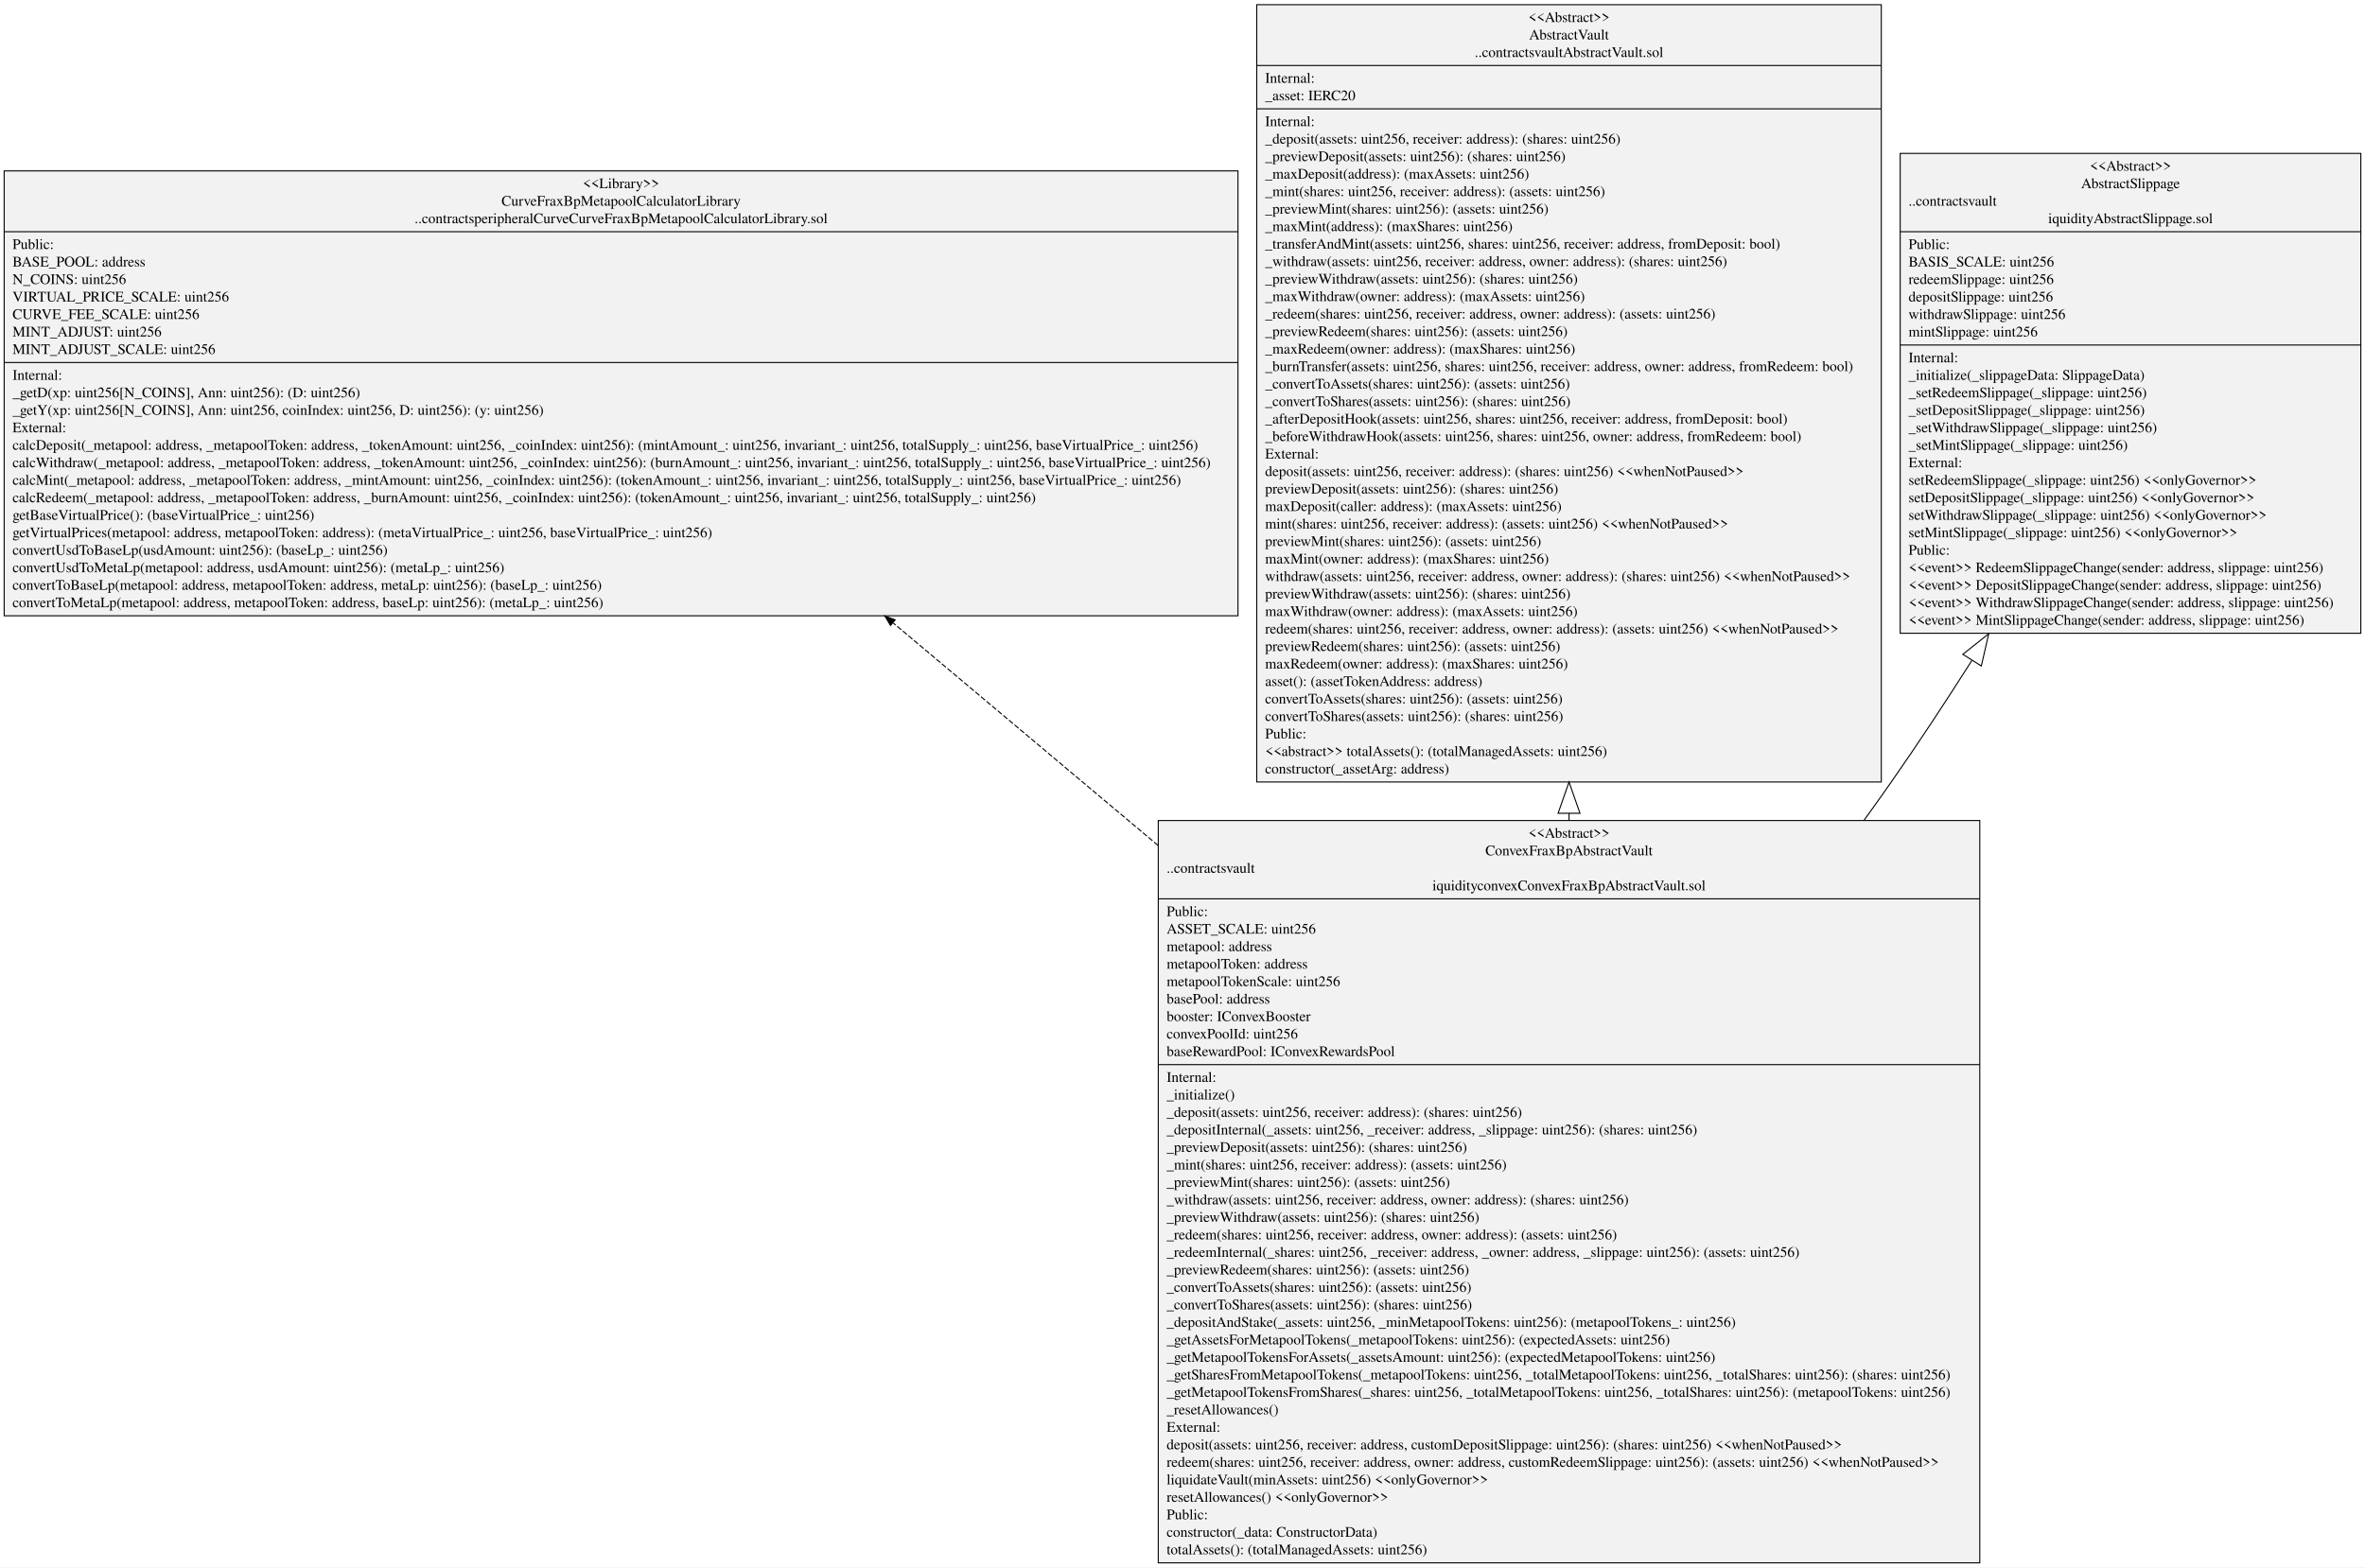
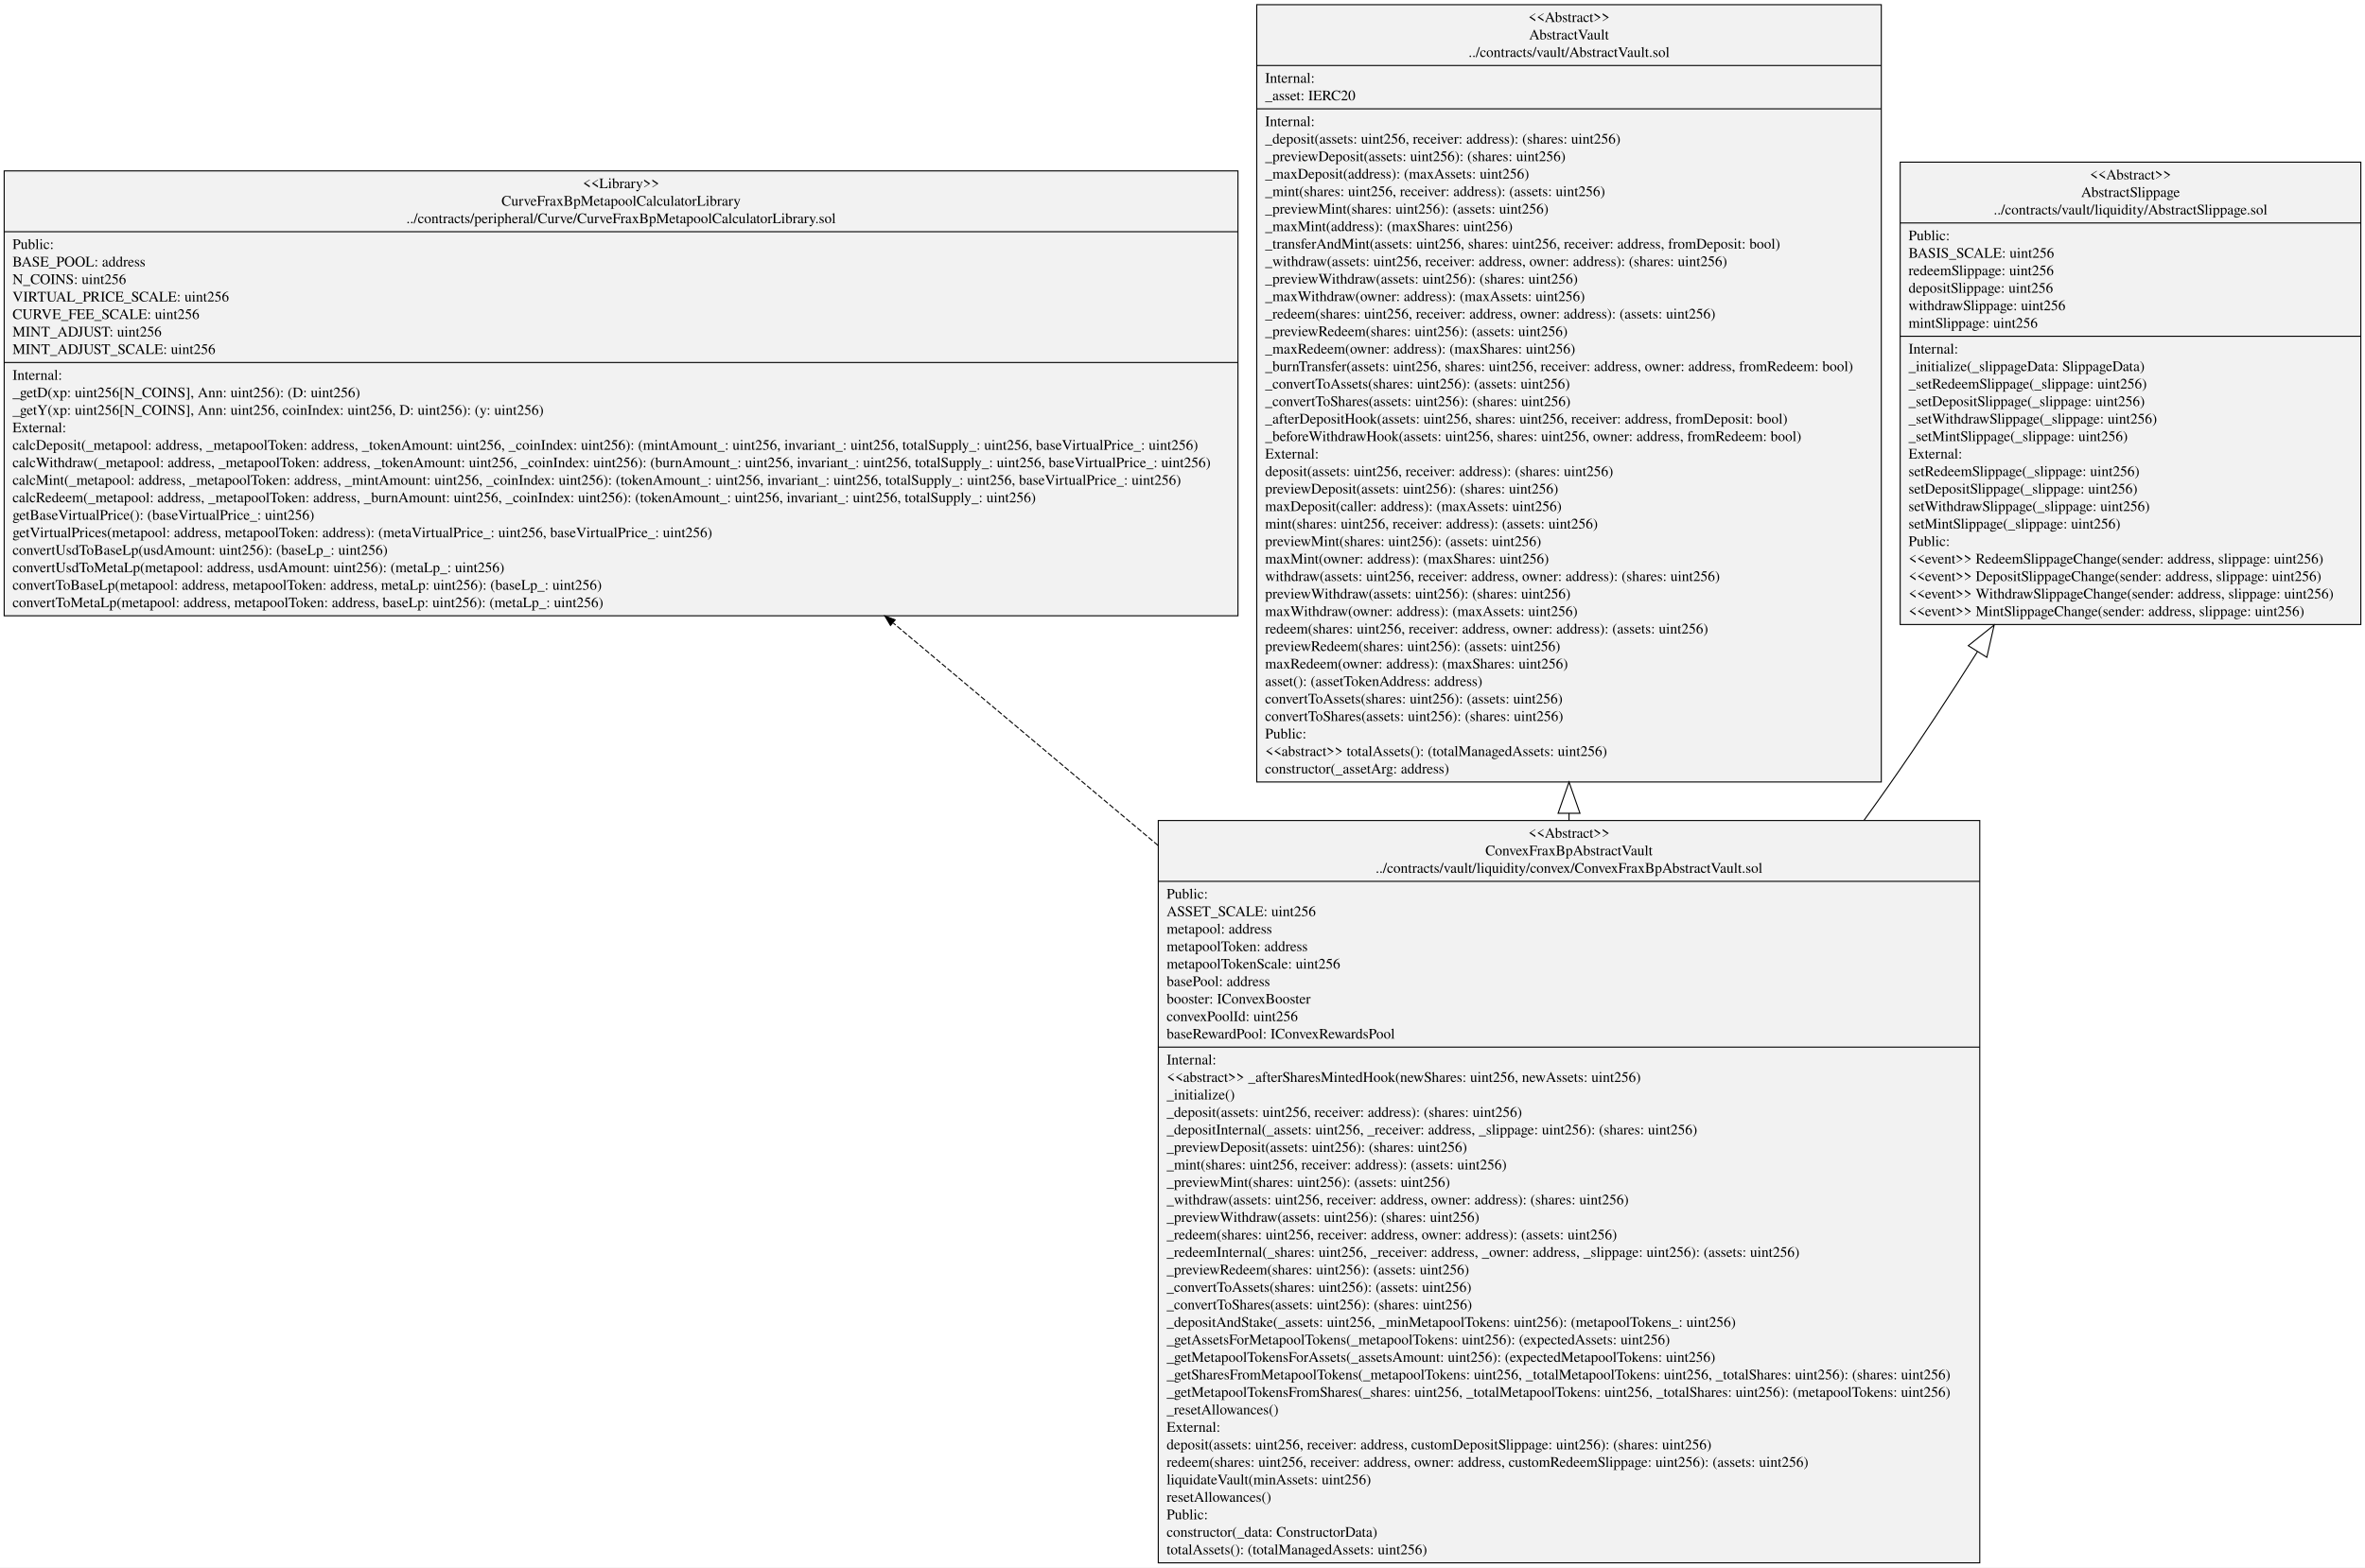
<svg xmlns="http://www.w3.org/2000/svg" width="2270pt" height="1505pt" viewBox="0.00 0.00 2270.31 1505.20">
  <g id="graph0" class="graph" transform="scale(1 1) rotate(0) translate(4 1501.2)">
    <polygon fill="white" stroke="transparent" points="-4,4 -4,-1501.2 2266.31,-1501.2 2266.31,4 -4,4" />
    <g id="node1" class="node">
      <polygon fill="#f2f2f2" stroke="black" points="0,-909.9 0,-1337.1 1184.41,-1337.1 1184.41,-909.9 0,-909.9" />
      <text text-anchor="middle" x="592.21" y="-1320.5" font-family="Times,serif" font-size="14.00">&lt;&lt;Library&gt;&gt;</text>
      <text text-anchor="middle" x="592.21" y="-1303.7" font-family="Times,serif" font-size="14.00">CurveFraxBpMetapoolCalculatorLibrary</text>
-       <text text-anchor="middle" x="592.21" y="-1286.9" font-family="Times,serif" font-size="14.00">..contractsperipheralCurveCurveFraxBpMetapoolCalculatorLibrary.sol</text>
+       <text text-anchor="middle" x="592.21" y="-1286.9" font-family="Times,serif" font-size="14.00">../contracts/peripheral/Curve/CurveFraxBpMetapoolCalculatorLibrary.sol</text>
      <polyline fill="none" stroke="black" points="0,-1278.7 1184.41,-1278.7 " />
      <text text-anchor="start" x="8" y="-1262.1" font-family="Times,serif" font-size="14.00">Public:</text>
      <text text-anchor="start" x="8" y="-1245.3" font-family="Times,serif" font-size="14.00">   BASE_POOL: address</text>
      <text text-anchor="start" x="8" y="-1228.5" font-family="Times,serif" font-size="14.00">   N_COINS: uint256</text>
      <text text-anchor="start" x="8" y="-1211.7" font-family="Times,serif" font-size="14.00">   VIRTUAL_PRICE_SCALE: uint256</text>
      <text text-anchor="start" x="8" y="-1194.9" font-family="Times,serif" font-size="14.00">   CURVE_FEE_SCALE: uint256</text>
      <text text-anchor="start" x="8" y="-1178.1" font-family="Times,serif" font-size="14.00">   MINT_ADJUST: uint256</text>
      <text text-anchor="start" x="8" y="-1161.3" font-family="Times,serif" font-size="14.00">   MINT_ADJUST_SCALE: uint256</text>
      <polyline fill="none" stroke="black" points="0,-1153.1 1184.41,-1153.1 " />
      <text text-anchor="start" x="8" y="-1136.5" font-family="Times,serif" font-size="14.00">Internal:</text>
      <text text-anchor="start" x="8" y="-1119.7" font-family="Times,serif" font-size="14.00">    _getD(xp: uint256[N_COINS], Ann: uint256): (D: uint256)</text>
      <text text-anchor="start" x="8" y="-1102.9" font-family="Times,serif" font-size="14.00">    _getY(xp: uint256[N_COINS], Ann: uint256, coinIndex: uint256, D: uint256): (y: uint256)</text>
      <text text-anchor="start" x="8" y="-1086.1" font-family="Times,serif" font-size="14.00">External:</text>
      <text text-anchor="start" x="8" y="-1069.3" font-family="Times,serif" font-size="14.00">    calcDeposit(_metapool: address, _metapoolToken: address, _tokenAmount: uint256, _coinIndex: uint256): (mintAmount_: uint256, invariant_: uint256, totalSupply_: uint256, baseVirtualPrice_: uint256)</text>
      <text text-anchor="start" x="8" y="-1052.5" font-family="Times,serif" font-size="14.00">    calcWithdraw(_metapool: address, _metapoolToken: address, _tokenAmount: uint256, _coinIndex: uint256): (burnAmount_: uint256, invariant_: uint256, totalSupply_: uint256, baseVirtualPrice_: uint256)</text>
      <text text-anchor="start" x="8" y="-1035.7" font-family="Times,serif" font-size="14.00">    calcMint(_metapool: address, _metapoolToken: address, _mintAmount: uint256, _coinIndex: uint256): (tokenAmount_: uint256, invariant_: uint256, totalSupply_: uint256, baseVirtualPrice_: uint256)</text>
      <text text-anchor="start" x="8" y="-1018.9" font-family="Times,serif" font-size="14.00">    calcRedeem(_metapool: address, _metapoolToken: address, _burnAmount: uint256, _coinIndex: uint256): (tokenAmount_: uint256, invariant_: uint256, totalSupply_: uint256)</text>
      <text text-anchor="start" x="8" y="-1002.1" font-family="Times,serif" font-size="14.00">    getBaseVirtualPrice(): (baseVirtualPrice_: uint256)</text>
      <text text-anchor="start" x="8" y="-985.3" font-family="Times,serif" font-size="14.00">    getVirtualPrices(metapool: address, metapoolToken: address): (metaVirtualPrice_: uint256, baseVirtualPrice_: uint256)</text>
      <text text-anchor="start" x="8" y="-968.5" font-family="Times,serif" font-size="14.00">    convertUsdToBaseLp(usdAmount: uint256): (baseLp_: uint256)</text>
      <text text-anchor="start" x="8" y="-951.7" font-family="Times,serif" font-size="14.00">    convertUsdToMetaLp(metapool: address, usdAmount: uint256): (metaLp_: uint256)</text>
      <text text-anchor="start" x="8" y="-934.9" font-family="Times,serif" font-size="14.00">    convertToBaseLp(metapool: address, metapoolToken: address, metaLp: uint256): (baseLp_: uint256)</text>
      <text text-anchor="start" x="8" y="-918.1" font-family="Times,serif" font-size="14.00">    convertToMetaLp(metapool: address, metapoolToken: address, baseLp: uint256): (metaLp_: uint256)</text>
    </g>
    <g id="node2" class="node">
      <polygon fill="#f2f2f2" stroke="black" points="1202.43,-750.3 1202.43,-1496.7 1801.98,-1496.7 1801.98,-750.3 1202.43,-750.3" />
      <text text-anchor="middle" x="1502.21" y="-1480.1" font-family="Times,serif" font-size="14.00">&lt;&lt;Abstract&gt;&gt;</text>
      <text text-anchor="middle" x="1502.21" y="-1463.3" font-family="Times,serif" font-size="14.00">AbstractVault</text>
-       <text text-anchor="middle" x="1502.21" y="-1446.5" font-family="Times,serif" font-size="14.00">..contractsvaultAbstractVault.sol</text>
+       <text text-anchor="middle" x="1502.21" y="-1446.5" font-family="Times,serif" font-size="14.00">../contracts/vault/AbstractVault.sol</text>
      <polyline fill="none" stroke="black" points="1202.43,-1438.3 1801.98,-1438.3 " />
      <text text-anchor="start" x="1210.43" y="-1421.7" font-family="Times,serif" font-size="14.00">Internal:</text>
      <text text-anchor="start" x="1210.43" y="-1404.9" font-family="Times,serif" font-size="14.00">   _asset: IERC20</text>
      <polyline fill="none" stroke="black" points="1202.43,-1396.7 1801.98,-1396.7 " />
      <text text-anchor="start" x="1210.43" y="-1380.1" font-family="Times,serif" font-size="14.00">Internal:</text>
      <text text-anchor="start" x="1210.43" y="-1363.3" font-family="Times,serif" font-size="14.00">    _deposit(assets: uint256, receiver: address): (shares: uint256)</text>
      <text text-anchor="start" x="1210.43" y="-1346.5" font-family="Times,serif" font-size="14.00">    _previewDeposit(assets: uint256): (shares: uint256)</text>
      <text text-anchor="start" x="1210.43" y="-1329.7" font-family="Times,serif" font-size="14.00">    _maxDeposit(address): (maxAssets: uint256)</text>
      <text text-anchor="start" x="1210.43" y="-1312.9" font-family="Times,serif" font-size="14.00">    _mint(shares: uint256, receiver: address): (assets: uint256)</text>
      <text text-anchor="start" x="1210.43" y="-1296.1" font-family="Times,serif" font-size="14.00">    _previewMint(shares: uint256): (assets: uint256)</text>
      <text text-anchor="start" x="1210.43" y="-1279.3" font-family="Times,serif" font-size="14.00">    _maxMint(address): (maxShares: uint256)</text>
      <text text-anchor="start" x="1210.43" y="-1262.5" font-family="Times,serif" font-size="14.00">    _transferAndMint(assets: uint256, shares: uint256, receiver: address, fromDeposit: bool)</text>
      <text text-anchor="start" x="1210.43" y="-1245.7" font-family="Times,serif" font-size="14.00">    _withdraw(assets: uint256, receiver: address, owner: address): (shares: uint256)</text>
      <text text-anchor="start" x="1210.43" y="-1228.9" font-family="Times,serif" font-size="14.00">    _previewWithdraw(assets: uint256): (shares: uint256)</text>
      <text text-anchor="start" x="1210.43" y="-1212.1" font-family="Times,serif" font-size="14.00">    _maxWithdraw(owner: address): (maxAssets: uint256)</text>
      <text text-anchor="start" x="1210.43" y="-1195.3" font-family="Times,serif" font-size="14.00">    _redeem(shares: uint256, receiver: address, owner: address): (assets: uint256)</text>
      <text text-anchor="start" x="1210.43" y="-1178.5" font-family="Times,serif" font-size="14.00">    _previewRedeem(shares: uint256): (assets: uint256)</text>
      <text text-anchor="start" x="1210.43" y="-1161.7" font-family="Times,serif" font-size="14.00">    _maxRedeem(owner: address): (maxShares: uint256)</text>
      <text text-anchor="start" x="1210.43" y="-1144.9" font-family="Times,serif" font-size="14.00">    _burnTransfer(assets: uint256, shares: uint256, receiver: address, owner: address, fromRedeem: bool)</text>
      <text text-anchor="start" x="1210.43" y="-1128.1" font-family="Times,serif" font-size="14.00">    _convertToAssets(shares: uint256): (assets: uint256)</text>
      <text text-anchor="start" x="1210.43" y="-1111.3" font-family="Times,serif" font-size="14.00">    _convertToShares(assets: uint256): (shares: uint256)</text>
      <text text-anchor="start" x="1210.43" y="-1094.5" font-family="Times,serif" font-size="14.00">    _afterDepositHook(assets: uint256, shares: uint256, receiver: address, fromDeposit: bool)</text>
      <text text-anchor="start" x="1210.43" y="-1077.7" font-family="Times,serif" font-size="14.00">    _beforeWithdrawHook(assets: uint256, shares: uint256, owner: address, fromRedeem: bool)</text>
      <text text-anchor="start" x="1210.43" y="-1060.9" font-family="Times,serif" font-size="14.00">External:</text>
-       <text text-anchor="start" x="1210.43" y="-1044.1" font-family="Times,serif" font-size="14.00">    deposit(assets: uint256, receiver: address): (shares: uint256) &lt;&lt;whenNotPaused&gt;&gt;</text>
+       <text text-anchor="start" x="1210.43" y="-1044.1" font-family="Times,serif" font-size="14.00">    deposit(assets: uint256, receiver: address): (shares: uint256)</text>
      <text text-anchor="start" x="1210.43" y="-1027.3" font-family="Times,serif" font-size="14.00">    previewDeposit(assets: uint256): (shares: uint256)</text>
      <text text-anchor="start" x="1210.43" y="-1010.5" font-family="Times,serif" font-size="14.00">    maxDeposit(caller: address): (maxAssets: uint256)</text>
-       <text text-anchor="start" x="1210.43" y="-993.7" font-family="Times,serif" font-size="14.00">    mint(shares: uint256, receiver: address): (assets: uint256) &lt;&lt;whenNotPaused&gt;&gt;</text>
+       <text text-anchor="start" x="1210.43" y="-993.7" font-family="Times,serif" font-size="14.00">    mint(shares: uint256, receiver: address): (assets: uint256)</text>
      <text text-anchor="start" x="1210.43" y="-976.9" font-family="Times,serif" font-size="14.00">    previewMint(shares: uint256): (assets: uint256)</text>
      <text text-anchor="start" x="1210.43" y="-960.1" font-family="Times,serif" font-size="14.00">    maxMint(owner: address): (maxShares: uint256)</text>
-       <text text-anchor="start" x="1210.43" y="-943.3" font-family="Times,serif" font-size="14.00">    withdraw(assets: uint256, receiver: address, owner: address): (shares: uint256) &lt;&lt;whenNotPaused&gt;&gt;</text>
+       <text text-anchor="start" x="1210.43" y="-943.3" font-family="Times,serif" font-size="14.00">    withdraw(assets: uint256, receiver: address, owner: address): (shares: uint256)</text>
      <text text-anchor="start" x="1210.43" y="-926.5" font-family="Times,serif" font-size="14.00">    previewWithdraw(assets: uint256): (shares: uint256)</text>
      <text text-anchor="start" x="1210.43" y="-909.7" font-family="Times,serif" font-size="14.00">    maxWithdraw(owner: address): (maxAssets: uint256)</text>
-       <text text-anchor="start" x="1210.43" y="-892.9" font-family="Times,serif" font-size="14.00">    redeem(shares: uint256, receiver: address, owner: address): (assets: uint256) &lt;&lt;whenNotPaused&gt;&gt;</text>
+       <text text-anchor="start" x="1210.43" y="-892.9" font-family="Times,serif" font-size="14.00">    redeem(shares: uint256, receiver: address, owner: address): (assets: uint256)</text>
      <text text-anchor="start" x="1210.43" y="-876.1" font-family="Times,serif" font-size="14.00">    previewRedeem(shares: uint256): (assets: uint256)</text>
      <text text-anchor="start" x="1210.43" y="-859.3" font-family="Times,serif" font-size="14.00">    maxRedeem(owner: address): (maxShares: uint256)</text>
      <text text-anchor="start" x="1210.43" y="-842.5" font-family="Times,serif" font-size="14.00">    asset(): (assetTokenAddress: address)</text>
      <text text-anchor="start" x="1210.43" y="-825.7" font-family="Times,serif" font-size="14.00">    convertToAssets(shares: uint256): (assets: uint256)</text>
      <text text-anchor="start" x="1210.43" y="-808.9" font-family="Times,serif" font-size="14.00">    convertToShares(assets: uint256): (shares: uint256)</text>
      <text text-anchor="start" x="1210.43" y="-792.1" font-family="Times,serif" font-size="14.00">Public:</text>
      <text text-anchor="start" x="1210.43" y="-775.3" font-family="Times,serif" font-size="14.00">    &lt;&lt;abstract&gt;&gt; totalAssets(): (totalManagedAssets: uint256)</text>
      <text text-anchor="start" x="1210.43" y="-758.5" font-family="Times,serif" font-size="14.00">    constructor(_assetArg: address)</text>
    </g>
    <g id="node3" class="node">
-       <polygon fill="#f2f2f2" stroke="black" points="1820.11,-893.1 1820.11,-1353.9 2262.31,-1353.9 2262.31,-893.1 1820.11,-893.1" />
-       <text text-anchor="middle" x="2041.21" y="-1337.3" font-family="Times,serif" font-size="14.00">&lt;&lt;Abstract&gt;&gt;</text>
-       <text text-anchor="middle" x="2041.21" y="-1320.5" font-family="Times,serif" font-size="14.00">AbstractSlippage</text>
-       <text text-anchor="start" x="1828.11" y="-1303.7" font-family="Times,serif" font-size="14.00">..contractsvault</text>
-       <text text-anchor="middle" x="2041.21" y="-1286.9" font-family="Times,serif" font-size="14.00">iquidityAbstractSlippage.sol</text>
-       <polyline fill="none" stroke="black" points="1820.11,-1278.7 2262.31,-1278.7 " />
-       <text text-anchor="start" x="1828.11" y="-1262.1" font-family="Times,serif" font-size="14.00">Public:</text>
-       <text text-anchor="start" x="1828.11" y="-1245.3" font-family="Times,serif" font-size="14.00">   BASIS_SCALE: uint256</text>
-       <text text-anchor="start" x="1828.11" y="-1228.5" font-family="Times,serif" font-size="14.00">   redeemSlippage: uint256</text>
-       <text text-anchor="start" x="1828.11" y="-1211.7" font-family="Times,serif" font-size="14.00">   depositSlippage: uint256</text>
-       <text text-anchor="start" x="1828.11" y="-1194.9" font-family="Times,serif" font-size="14.00">   withdrawSlippage: uint256</text>
-       <text text-anchor="start" x="1828.11" y="-1178.1" font-family="Times,serif" font-size="14.00">   mintSlippage: uint256</text>
-       <polyline fill="none" stroke="black" points="1820.11,-1169.9 2262.31,-1169.9 " />
-       <text text-anchor="start" x="1828.11" y="-1153.3" font-family="Times,serif" font-size="14.00">Internal:</text>
-       <text text-anchor="start" x="1828.11" y="-1136.5" font-family="Times,serif" font-size="14.00">    _initialize(_slippageData: SlippageData)</text>
-       <text text-anchor="start" x="1828.11" y="-1119.7" font-family="Times,serif" font-size="14.00">    _setRedeemSlippage(_slippage: uint256)</text>
-       <text text-anchor="start" x="1828.11" y="-1102.9" font-family="Times,serif" font-size="14.00">    _setDepositSlippage(_slippage: uint256)</text>
-       <text text-anchor="start" x="1828.11" y="-1086.1" font-family="Times,serif" font-size="14.00">    _setWithdrawSlippage(_slippage: uint256)</text>
-       <text text-anchor="start" x="1828.11" y="-1069.3" font-family="Times,serif" font-size="14.00">    _setMintSlippage(_slippage: uint256)</text>
-       <text text-anchor="start" x="1828.11" y="-1052.5" font-family="Times,serif" font-size="14.00">External:</text>
-       <text text-anchor="start" x="1828.11" y="-1035.7" font-family="Times,serif" font-size="14.00">    setRedeemSlippage(_slippage: uint256) &lt;&lt;onlyGovernor&gt;&gt;</text>
-       <text text-anchor="start" x="1828.11" y="-1018.9" font-family="Times,serif" font-size="14.00">    setDepositSlippage(_slippage: uint256) &lt;&lt;onlyGovernor&gt;&gt;</text>
-       <text text-anchor="start" x="1828.11" y="-1002.1" font-family="Times,serif" font-size="14.00">    setWithdrawSlippage(_slippage: uint256) &lt;&lt;onlyGovernor&gt;&gt;</text>
-       <text text-anchor="start" x="1828.11" y="-985.3" font-family="Times,serif" font-size="14.00">    setMintSlippage(_slippage: uint256) &lt;&lt;onlyGovernor&gt;&gt;</text>
-       <text text-anchor="start" x="1828.11" y="-968.5" font-family="Times,serif" font-size="14.00">Public:</text>
-       <text text-anchor="start" x="1828.11" y="-951.7" font-family="Times,serif" font-size="14.00">    &lt;&lt;event&gt;&gt; RedeemSlippageChange(sender: address, slippage: uint256)</text>
-       <text text-anchor="start" x="1828.11" y="-934.9" font-family="Times,serif" font-size="14.00">    &lt;&lt;event&gt;&gt; DepositSlippageChange(sender: address, slippage: uint256)</text>
-       <text text-anchor="start" x="1828.11" y="-918.1" font-family="Times,serif" font-size="14.00">    &lt;&lt;event&gt;&gt; WithdrawSlippageChange(sender: address, slippage: uint256)</text>
-       <text text-anchor="start" x="1828.11" y="-901.3" font-family="Times,serif" font-size="14.00">    &lt;&lt;event&gt;&gt; MintSlippageChange(sender: address, slippage: uint256)</text>
+       <polygon fill="#f2f2f2" stroke="black" points="1820.11,-901.5 1820.11,-1345.5 2262.31,-1345.5 2262.31,-901.5 1820.11,-901.5" />
+       <text text-anchor="middle" x="2041.21" y="-1328.9" font-family="Times,serif" font-size="14.00">&lt;&lt;Abstract&gt;&gt;</text>
+       <text text-anchor="middle" x="2041.21" y="-1312.1" font-family="Times,serif" font-size="14.00">AbstractSlippage</text>
+       <text text-anchor="middle" x="2041.21" y="-1295.3" font-family="Times,serif" font-size="14.00">../contracts/vault/liquidity/AbstractSlippage.sol</text>
+       <polyline fill="none" stroke="black" points="1820.11,-1287.1 2262.31,-1287.1 " />
+       <text text-anchor="start" x="1828.11" y="-1270.5" font-family="Times,serif" font-size="14.00">Public:</text>
+       <text text-anchor="start" x="1828.11" y="-1253.7" font-family="Times,serif" font-size="14.00">   BASIS_SCALE: uint256</text>
+       <text text-anchor="start" x="1828.11" y="-1236.9" font-family="Times,serif" font-size="14.00">   redeemSlippage: uint256</text>
+       <text text-anchor="start" x="1828.11" y="-1220.1" font-family="Times,serif" font-size="14.00">   depositSlippage: uint256</text>
+       <text text-anchor="start" x="1828.11" y="-1203.3" font-family="Times,serif" font-size="14.00">   withdrawSlippage: uint256</text>
+       <text text-anchor="start" x="1828.11" y="-1186.5" font-family="Times,serif" font-size="14.00">   mintSlippage: uint256</text>
+       <polyline fill="none" stroke="black" points="1820.11,-1178.3 2262.31,-1178.3 " />
+       <text text-anchor="start" x="1828.11" y="-1161.7" font-family="Times,serif" font-size="14.00">Internal:</text>
+       <text text-anchor="start" x="1828.11" y="-1144.9" font-family="Times,serif" font-size="14.00">    _initialize(_slippageData: SlippageData)</text>
+       <text text-anchor="start" x="1828.11" y="-1128.1" font-family="Times,serif" font-size="14.00">    _setRedeemSlippage(_slippage: uint256)</text>
+       <text text-anchor="start" x="1828.11" y="-1111.3" font-family="Times,serif" font-size="14.00">    _setDepositSlippage(_slippage: uint256)</text>
+       <text text-anchor="start" x="1828.11" y="-1094.5" font-family="Times,serif" font-size="14.00">    _setWithdrawSlippage(_slippage: uint256)</text>
+       <text text-anchor="start" x="1828.11" y="-1077.7" font-family="Times,serif" font-size="14.00">    _setMintSlippage(_slippage: uint256)</text>
+       <text text-anchor="start" x="1828.11" y="-1060.9" font-family="Times,serif" font-size="14.00">External:</text>
+       <text text-anchor="start" x="1828.11" y="-1044.1" font-family="Times,serif" font-size="14.00">    setRedeemSlippage(_slippage: uint256)</text>
+       <text text-anchor="start" x="1828.11" y="-1027.3" font-family="Times,serif" font-size="14.00">    setDepositSlippage(_slippage: uint256)</text>
+       <text text-anchor="start" x="1828.11" y="-1010.5" font-family="Times,serif" font-size="14.00">    setWithdrawSlippage(_slippage: uint256)</text>
+       <text text-anchor="start" x="1828.11" y="-993.7" font-family="Times,serif" font-size="14.00">    setMintSlippage(_slippage: uint256)</text>
+       <text text-anchor="start" x="1828.11" y="-976.9" font-family="Times,serif" font-size="14.00">Public:</text>
+       <text text-anchor="start" x="1828.11" y="-960.1" font-family="Times,serif" font-size="14.00">    &lt;&lt;event&gt;&gt; RedeemSlippageChange(sender: address, slippage: uint256)</text>
+       <text text-anchor="start" x="1828.11" y="-943.3" font-family="Times,serif" font-size="14.00">    &lt;&lt;event&gt;&gt; DepositSlippageChange(sender: address, slippage: uint256)</text>
+       <text text-anchor="start" x="1828.11" y="-926.5" font-family="Times,serif" font-size="14.00">    &lt;&lt;event&gt;&gt; WithdrawSlippageChange(sender: address, slippage: uint256)</text>
+       <text text-anchor="start" x="1828.11" y="-909.7" font-family="Times,serif" font-size="14.00">    &lt;&lt;event&gt;&gt; MintSlippageChange(sender: address, slippage: uint256)</text>
    </g>
    <g id="node4" class="node">
      <polygon fill="#f2f2f2" stroke="black" points="1107.9,-0.5 1107.9,-713.3 1896.51,-713.3 1896.51,-0.5 1107.9,-0.5" />
      <text text-anchor="middle" x="1502.21" y="-696.7" font-family="Times,serif" font-size="14.00">&lt;&lt;Abstract&gt;&gt;</text>
      <text text-anchor="middle" x="1502.21" y="-679.9" font-family="Times,serif" font-size="14.00">ConvexFraxBpAbstractVault</text>
-       <text text-anchor="start" x="1115.9" y="-663.1" font-family="Times,serif" font-size="14.00">..contractsvault</text>
-       <text text-anchor="middle" x="1502.21" y="-646.3" font-family="Times,serif" font-size="14.00">iquidityconvexConvexFraxBpAbstractVault.sol</text>
-       <polyline fill="none" stroke="black" points="1107.9,-638.1 1896.51,-638.1 " />
-       <text text-anchor="start" x="1115.9" y="-621.5" font-family="Times,serif" font-size="14.00">Public:</text>
-       <text text-anchor="start" x="1115.9" y="-604.7" font-family="Times,serif" font-size="14.00">   ASSET_SCALE: uint256</text>
-       <text text-anchor="start" x="1115.9" y="-587.9" font-family="Times,serif" font-size="14.00">   metapool: address</text>
-       <text text-anchor="start" x="1115.9" y="-571.1" font-family="Times,serif" font-size="14.00">   metapoolToken: address</text>
-       <text text-anchor="start" x="1115.9" y="-554.3" font-family="Times,serif" font-size="14.00">   metapoolTokenScale: uint256</text>
-       <text text-anchor="start" x="1115.9" y="-537.5" font-family="Times,serif" font-size="14.00">   basePool: address</text>
-       <text text-anchor="start" x="1115.9" y="-520.7" font-family="Times,serif" font-size="14.00">   booster: IConvexBooster</text>
-       <text text-anchor="start" x="1115.9" y="-503.9" font-family="Times,serif" font-size="14.00">   convexPoolId: uint256</text>
-       <text text-anchor="start" x="1115.9" y="-487.1" font-family="Times,serif" font-size="14.00">   baseRewardPool: IConvexRewardsPool</text>
-       <polyline fill="none" stroke="black" points="1107.9,-478.9 1896.51,-478.9 " />
-       <text text-anchor="start" x="1115.9" y="-462.3" font-family="Times,serif" font-size="14.00">Internal:</text>
+       <text text-anchor="middle" x="1502.21" y="-663.1" font-family="Times,serif" font-size="14.00">../contracts/vault/liquidity/convex/ConvexFraxBpAbstractVault.sol</text>
+       <polyline fill="none" stroke="black" points="1107.9,-654.9 1896.51,-654.9 " />
+       <text text-anchor="start" x="1115.9" y="-638.3" font-family="Times,serif" font-size="14.00">Public:</text>
+       <text text-anchor="start" x="1115.9" y="-621.5" font-family="Times,serif" font-size="14.00">   ASSET_SCALE: uint256</text>
+       <text text-anchor="start" x="1115.9" y="-604.7" font-family="Times,serif" font-size="14.00">   metapool: address</text>
+       <text text-anchor="start" x="1115.9" y="-587.9" font-family="Times,serif" font-size="14.00">   metapoolToken: address</text>
+       <text text-anchor="start" x="1115.9" y="-571.1" font-family="Times,serif" font-size="14.00">   metapoolTokenScale: uint256</text>
+       <text text-anchor="start" x="1115.9" y="-554.3" font-family="Times,serif" font-size="14.00">   basePool: address</text>
+       <text text-anchor="start" x="1115.9" y="-537.5" font-family="Times,serif" font-size="14.00">   booster: IConvexBooster</text>
+       <text text-anchor="start" x="1115.9" y="-520.7" font-family="Times,serif" font-size="14.00">   convexPoolId: uint256</text>
+       <text text-anchor="start" x="1115.9" y="-503.9" font-family="Times,serif" font-size="14.00">   baseRewardPool: IConvexRewardsPool</text>
+       <polyline fill="none" stroke="black" points="1107.9,-495.7 1896.51,-495.7 " />
+       <text text-anchor="start" x="1115.9" y="-479.1" font-family="Times,serif" font-size="14.00">Internal:</text>
+       <text text-anchor="start" x="1115.9" y="-462.3" font-family="Times,serif" font-size="14.00">    &lt;&lt;abstract&gt;&gt; _afterSharesMintedHook(newShares: uint256, newAssets: uint256)</text>
      <text text-anchor="start" x="1115.9" y="-445.5" font-family="Times,serif" font-size="14.00">    _initialize()</text>
      <text text-anchor="start" x="1115.9" y="-428.7" font-family="Times,serif" font-size="14.00">    _deposit(assets: uint256, receiver: address): (shares: uint256)</text>
      <text text-anchor="start" x="1115.9" y="-411.9" font-family="Times,serif" font-size="14.00">    _depositInternal(_assets: uint256, _receiver: address, _slippage: uint256): (shares: uint256)</text>
      <text text-anchor="start" x="1115.9" y="-395.1" font-family="Times,serif" font-size="14.00">    _previewDeposit(assets: uint256): (shares: uint256)</text>
      <text text-anchor="start" x="1115.9" y="-378.3" font-family="Times,serif" font-size="14.00">    _mint(shares: uint256, receiver: address): (assets: uint256)</text>
      <text text-anchor="start" x="1115.9" y="-361.5" font-family="Times,serif" font-size="14.00">    _previewMint(shares: uint256): (assets: uint256)</text>
      <text text-anchor="start" x="1115.9" y="-344.7" font-family="Times,serif" font-size="14.00">    _withdraw(assets: uint256, receiver: address, owner: address): (shares: uint256)</text>
      <text text-anchor="start" x="1115.9" y="-327.9" font-family="Times,serif" font-size="14.00">    _previewWithdraw(assets: uint256): (shares: uint256)</text>
      <text text-anchor="start" x="1115.9" y="-311.1" font-family="Times,serif" font-size="14.00">    _redeem(shares: uint256, receiver: address, owner: address): (assets: uint256)</text>
      <text text-anchor="start" x="1115.9" y="-294.3" font-family="Times,serif" font-size="14.00">    _redeemInternal(_shares: uint256, _receiver: address, _owner: address, _slippage: uint256): (assets: uint256)</text>
      <text text-anchor="start" x="1115.9" y="-277.5" font-family="Times,serif" font-size="14.00">    _previewRedeem(shares: uint256): (assets: uint256)</text>
      <text text-anchor="start" x="1115.9" y="-260.7" font-family="Times,serif" font-size="14.00">    _convertToAssets(shares: uint256): (assets: uint256)</text>
      <text text-anchor="start" x="1115.9" y="-243.9" font-family="Times,serif" font-size="14.00">    _convertToShares(assets: uint256): (shares: uint256)</text>
      <text text-anchor="start" x="1115.9" y="-227.1" font-family="Times,serif" font-size="14.00">    _depositAndStake(_assets: uint256, _minMetapoolTokens: uint256): (metapoolTokens_: uint256)</text>
      <text text-anchor="start" x="1115.9" y="-210.3" font-family="Times,serif" font-size="14.00">    _getAssetsForMetapoolTokens(_metapoolTokens: uint256): (expectedAssets: uint256)</text>
      <text text-anchor="start" x="1115.9" y="-193.5" font-family="Times,serif" font-size="14.00">    _getMetapoolTokensForAssets(_assetsAmount: uint256): (expectedMetapoolTokens: uint256)</text>
      <text text-anchor="start" x="1115.9" y="-176.7" font-family="Times,serif" font-size="14.00">    _getSharesFromMetapoolTokens(_metapoolTokens: uint256, _totalMetapoolTokens: uint256, _totalShares: uint256): (shares: uint256)</text>
      <text text-anchor="start" x="1115.9" y="-159.9" font-family="Times,serif" font-size="14.00">    _getMetapoolTokensFromShares(_shares: uint256, _totalMetapoolTokens: uint256, _totalShares: uint256): (metapoolTokens: uint256)</text>
      <text text-anchor="start" x="1115.9" y="-143.1" font-family="Times,serif" font-size="14.00">    _resetAllowances()</text>
      <text text-anchor="start" x="1115.9" y="-126.3" font-family="Times,serif" font-size="14.00">External:</text>
-       <text text-anchor="start" x="1115.9" y="-109.5" font-family="Times,serif" font-size="14.00">    deposit(assets: uint256, receiver: address, customDepositSlippage: uint256): (shares: uint256) &lt;&lt;whenNotPaused&gt;&gt;</text>
-       <text text-anchor="start" x="1115.9" y="-92.7" font-family="Times,serif" font-size="14.00">    redeem(shares: uint256, receiver: address, owner: address, customRedeemSlippage: uint256): (assets: uint256) &lt;&lt;whenNotPaused&gt;&gt;</text>
-       <text text-anchor="start" x="1115.9" y="-75.9" font-family="Times,serif" font-size="14.00">    liquidateVault(minAssets: uint256) &lt;&lt;onlyGovernor&gt;&gt;</text>
-       <text text-anchor="start" x="1115.9" y="-59.1" font-family="Times,serif" font-size="14.00">    resetAllowances() &lt;&lt;onlyGovernor&gt;&gt;</text>
+       <text text-anchor="start" x="1115.9" y="-109.5" font-family="Times,serif" font-size="14.00">    deposit(assets: uint256, receiver: address, customDepositSlippage: uint256): (shares: uint256)</text>
+       <text text-anchor="start" x="1115.9" y="-92.7" font-family="Times,serif" font-size="14.00">    redeem(shares: uint256, receiver: address, owner: address, customRedeemSlippage: uint256): (assets: uint256)</text>
+       <text text-anchor="start" x="1115.9" y="-75.9" font-family="Times,serif" font-size="14.00">    liquidateVault(minAssets: uint256)</text>
+       <text text-anchor="start" x="1115.9" y="-59.1" font-family="Times,serif" font-size="14.00">    resetAllowances()</text>
      <text text-anchor="start" x="1115.9" y="-42.3" font-family="Times,serif" font-size="14.00">Public:</text>
      <text text-anchor="start" x="1115.9" y="-25.5" font-family="Times,serif" font-size="14.00">    constructor(_data: ConstructorData)</text>
      <text text-anchor="start" x="1115.9" y="-8.7" font-family="Times,serif" font-size="14.00">    totalAssets(): (totalManagedAssets: uint256)</text>
    </g>
    <g id="edge3" class="edge">
      <path fill="none" stroke="black" stroke-dasharray="5,2" d="M1107.7,-689.37C1021.73,-761.61 932.83,-836.3 853.57,-902.9" />
      <polygon fill="black" stroke="black" points="850.84,-900.62 845.43,-909.73 855.34,-905.98 850.84,-900.62" />
    </g>
    <g id="edge2" class="edge">
      <path fill="none" stroke="black" d="M1502.21,-713.34C1502.21,-715.64 1502.21,-717.95 1502.21,-720.25" />
      <polygon fill="none" stroke="black" points="1491.71,-720.25 1502.21,-750.25 1512.71,-720.25 1491.71,-720.25" />
    </g>
    <g id="edge1" class="edge">
-       <path fill="none" stroke="black" d="M1785.42,-713.55C1794.21,-725.71 1802.83,-737.82 1811.21,-749.8 1837.27,-787.07 1863.72,-827.28 1888.94,-867.01" />
-       <polygon fill="none" stroke="black" points="1880.23,-872.88 1905.1,-892.67 1898,-861.69 1880.23,-872.88" />
+       <path fill="none" stroke="black" d="M1785.42,-713.55C1794.21,-725.71 1802.83,-737.82 1811.21,-749.8 1839.12,-789.72 1867.47,-833 1894.29,-875.46" />
+       <polygon fill="none" stroke="black" points="1885.49,-881.2 1910.33,-901.04 1903.29,-870.04 1885.49,-881.2" />
    </g>
  </g>
</svg>
